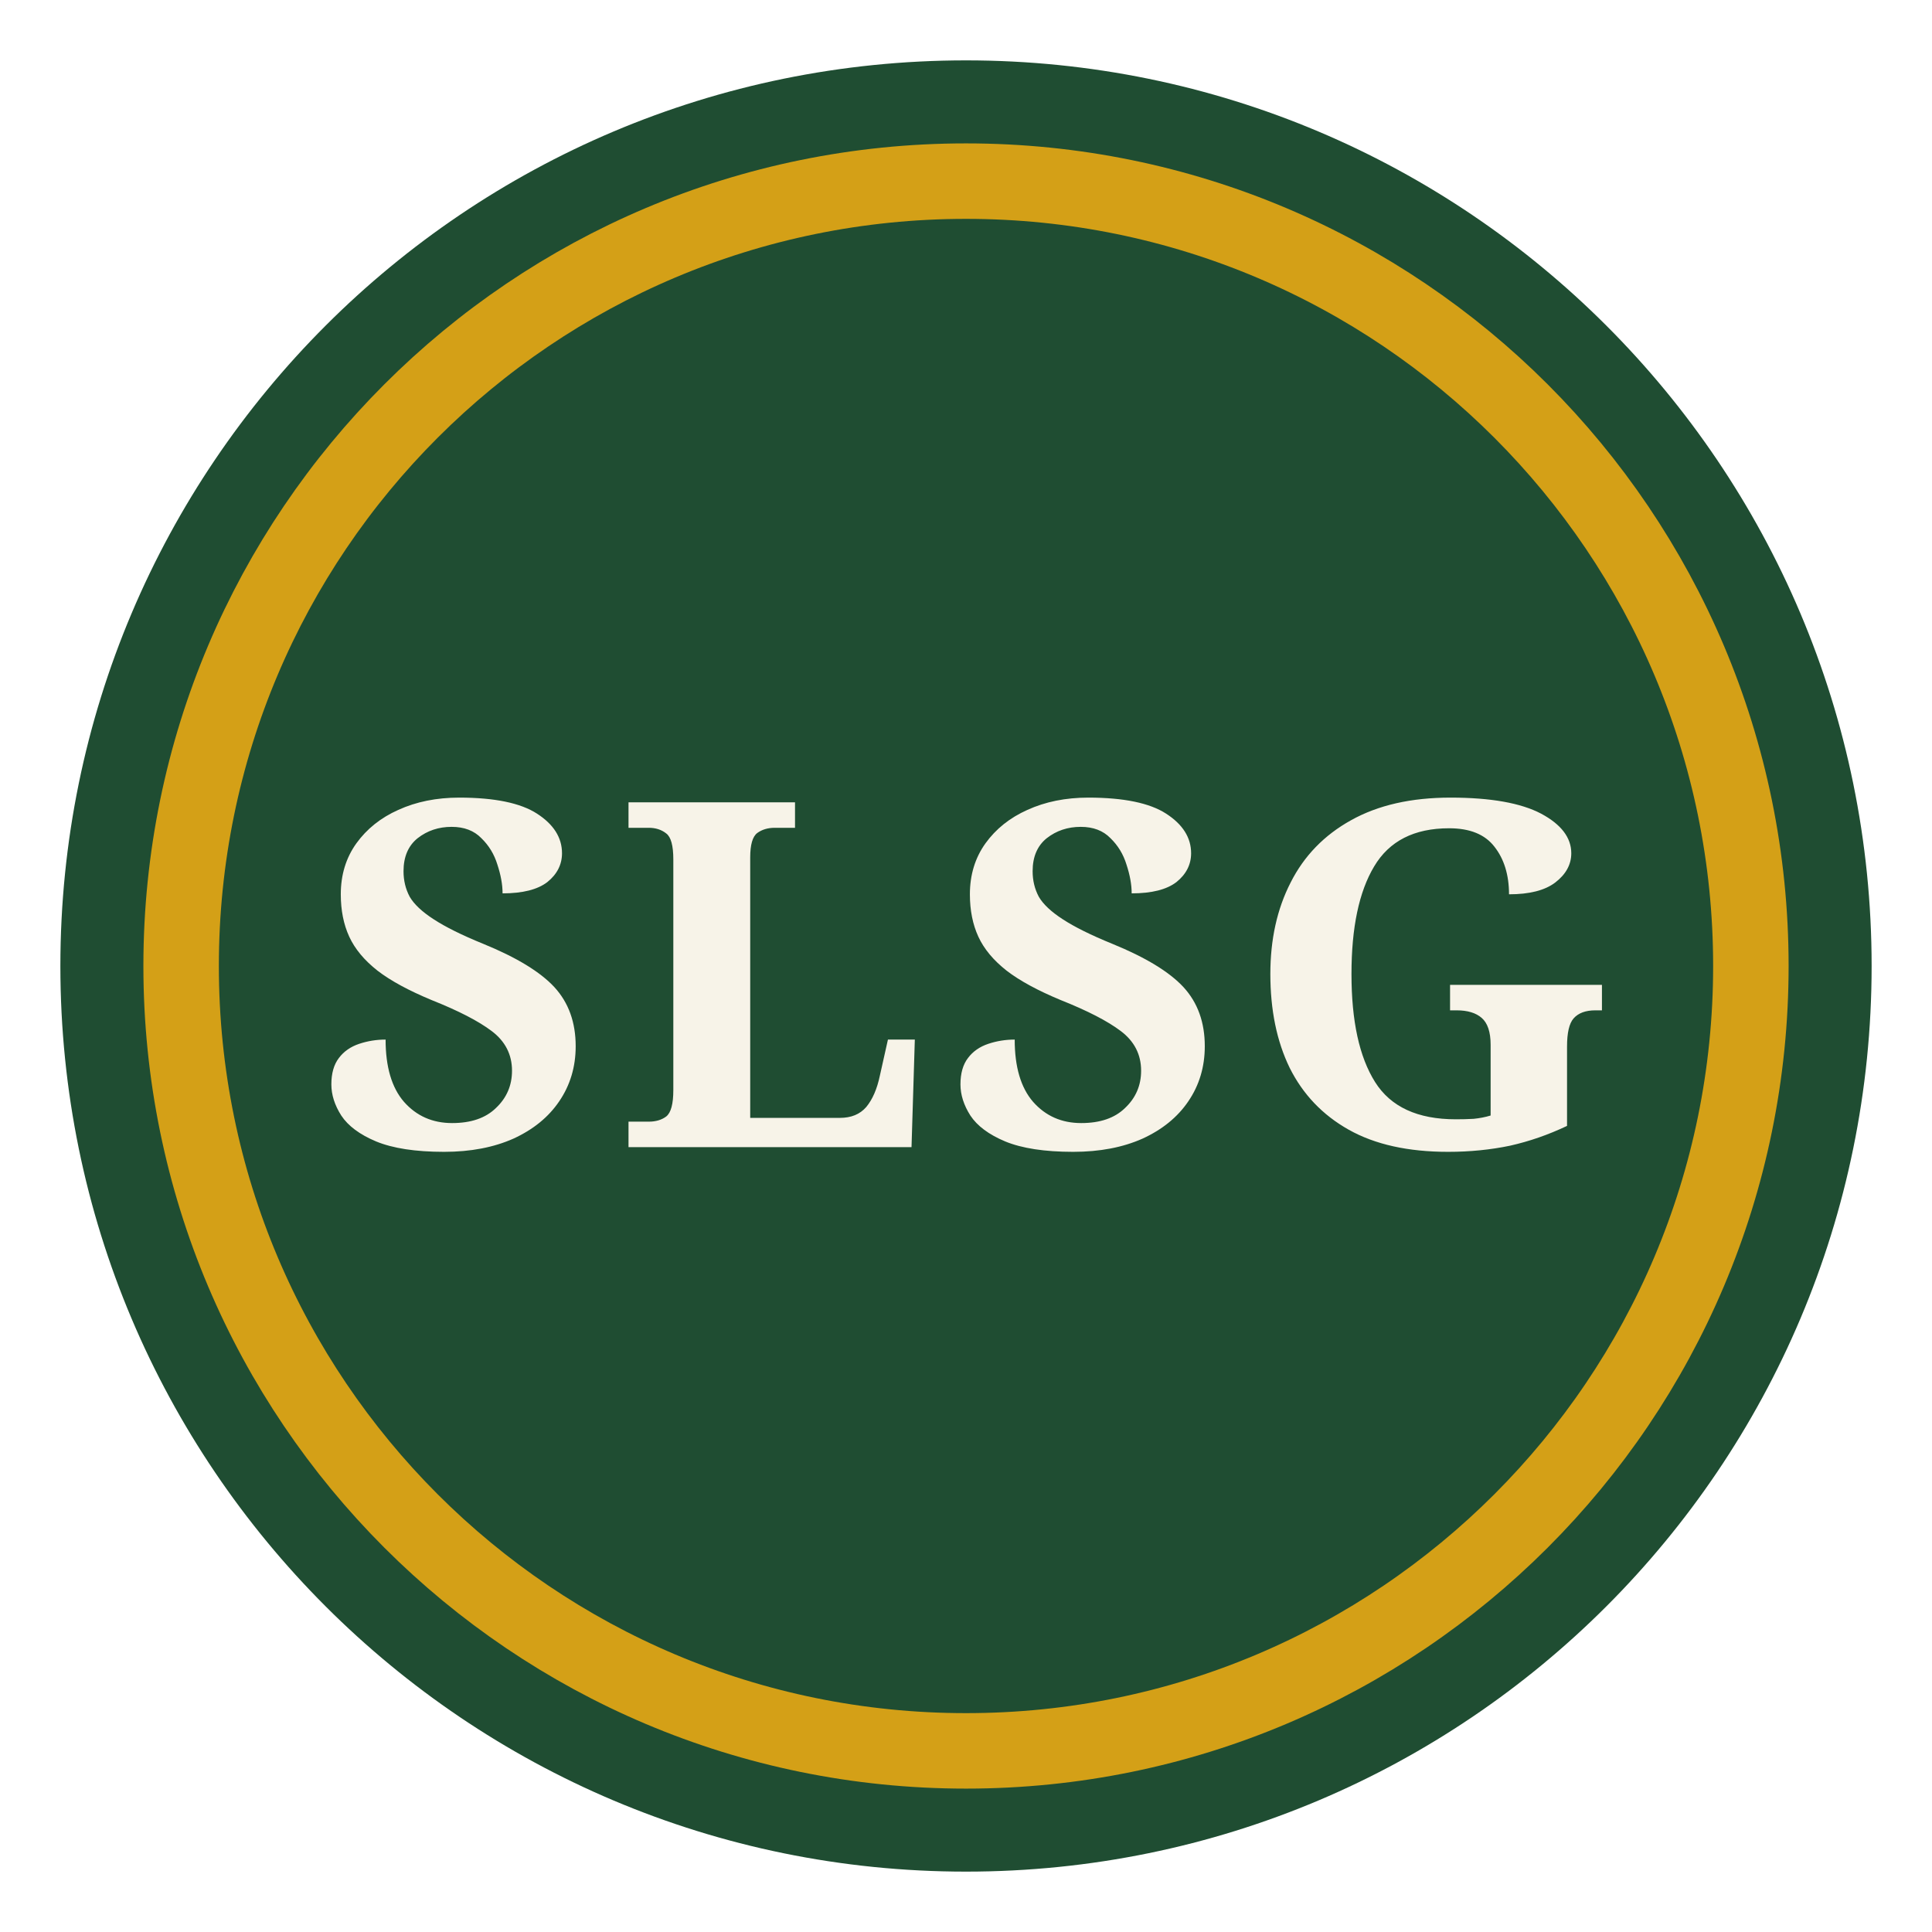
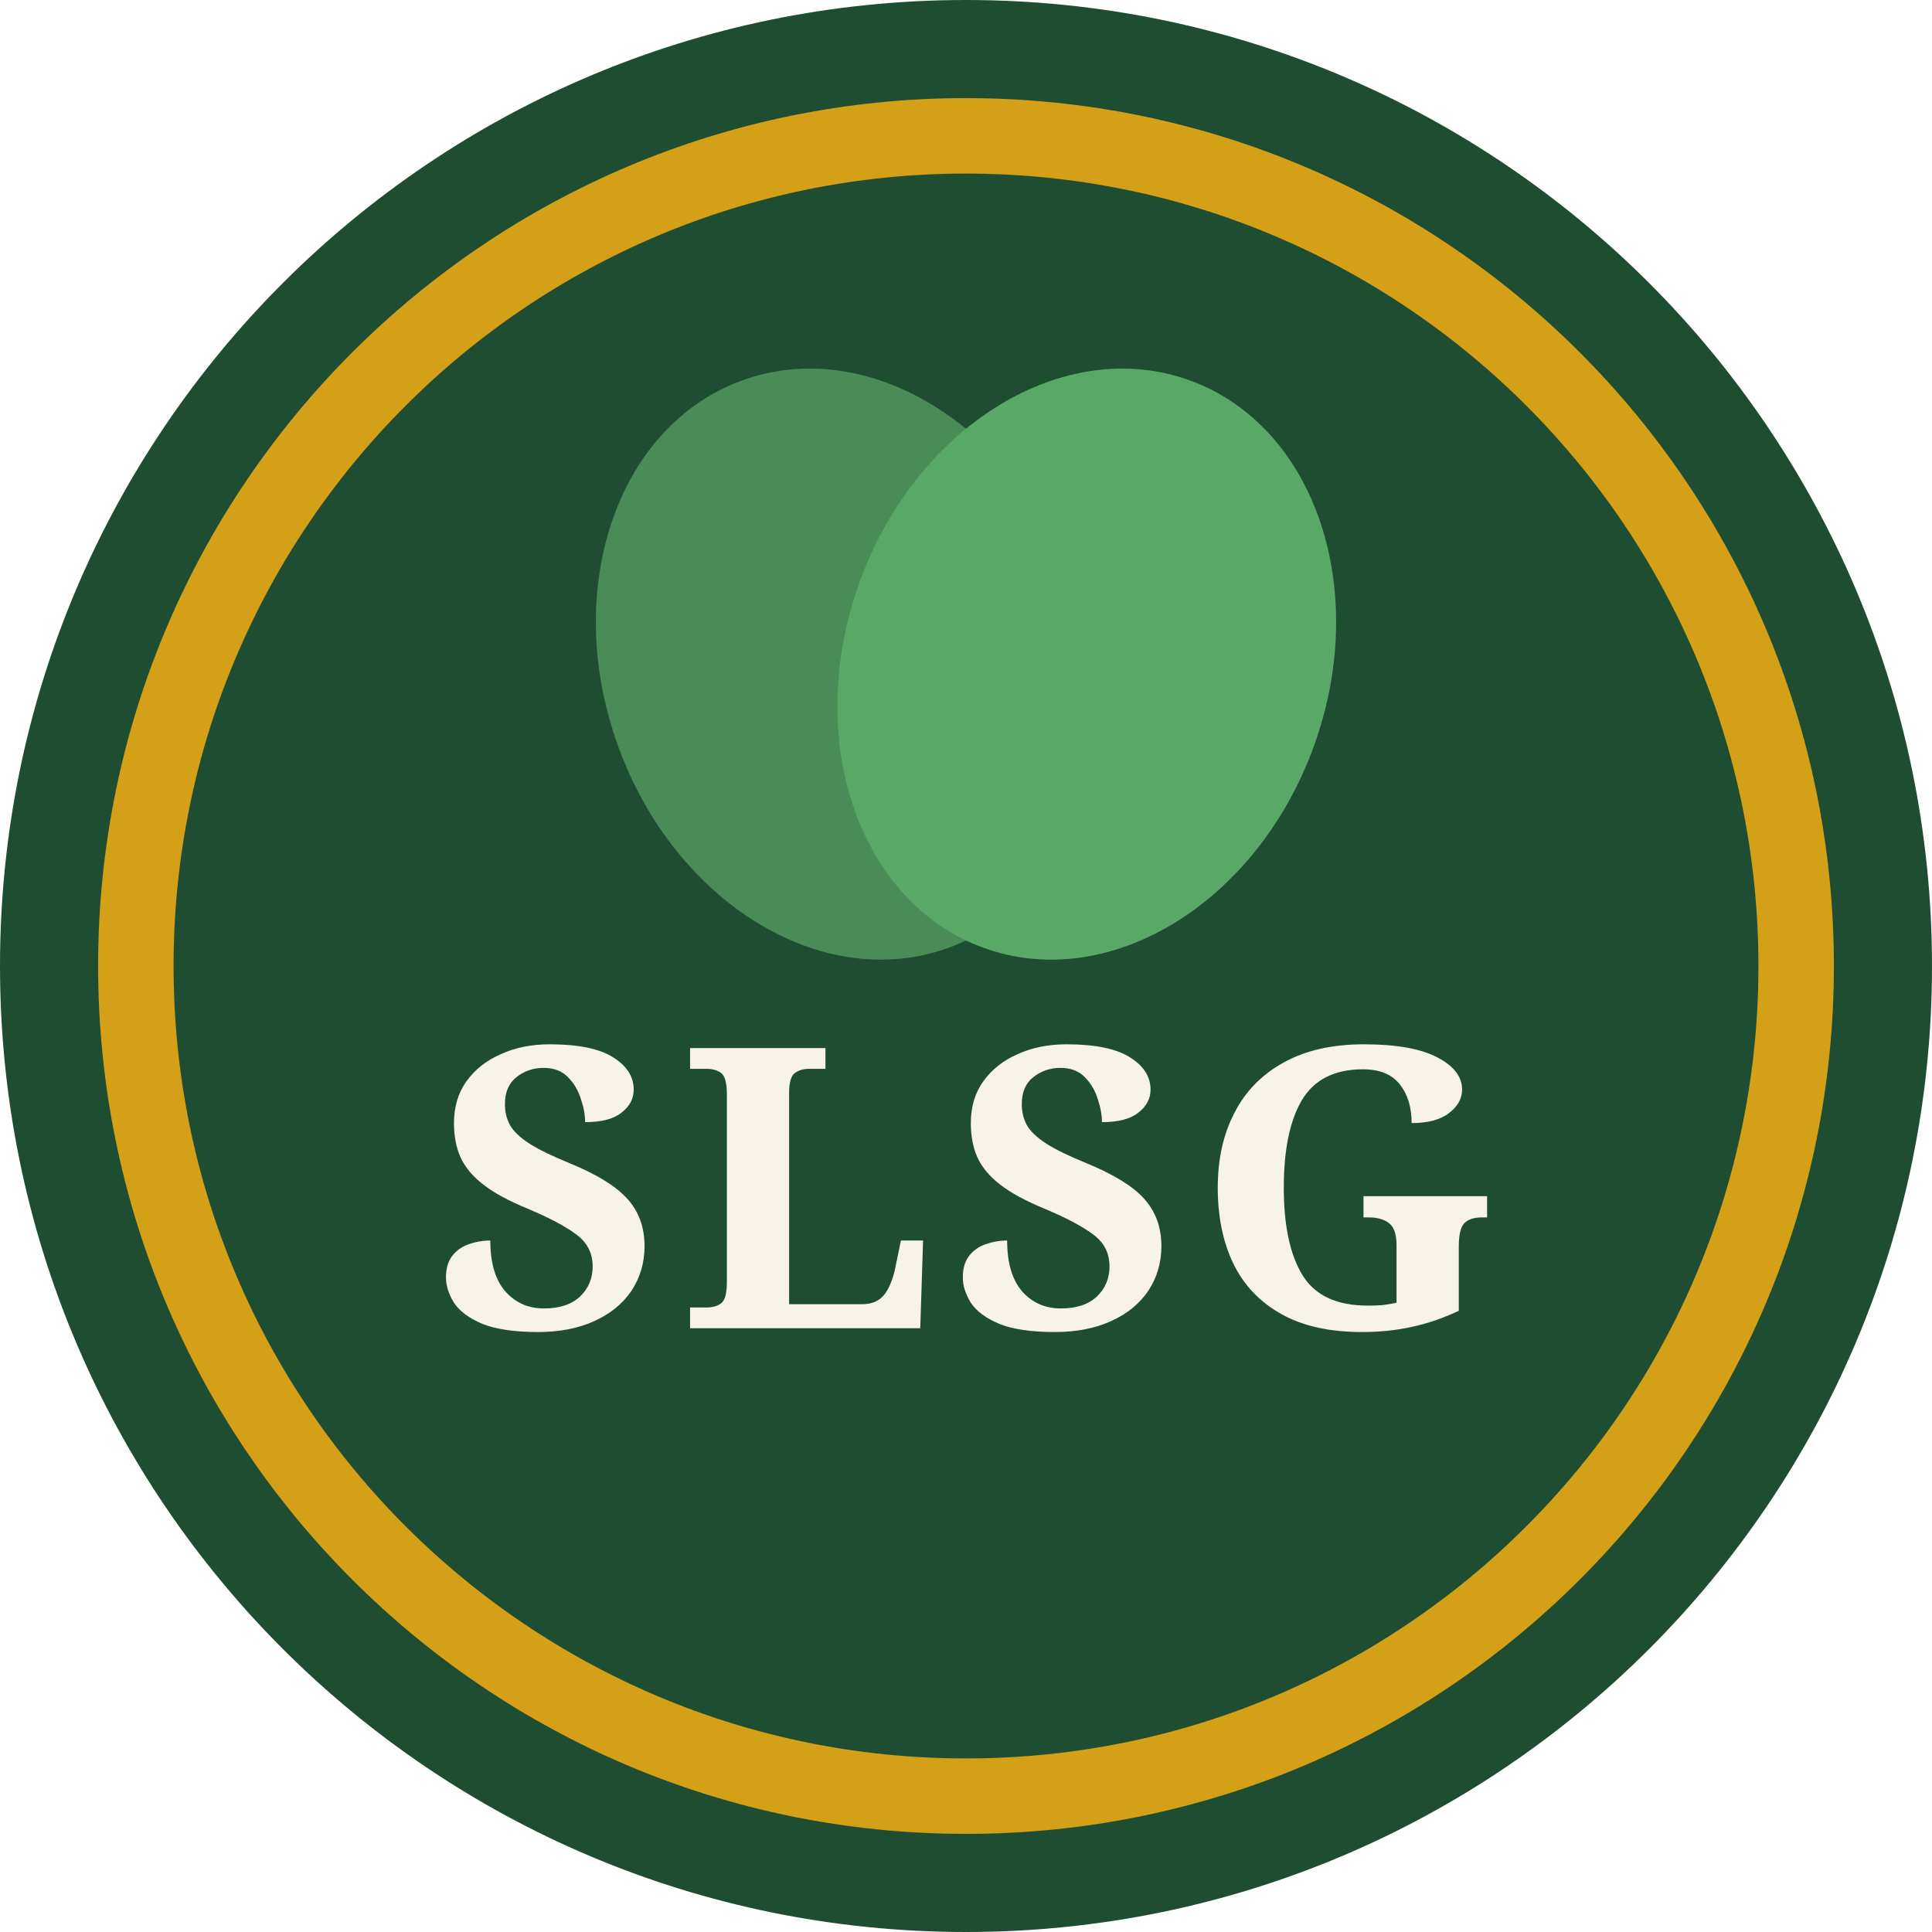
- <svg xmlns="http://www.w3.org/2000/svg" viewBox="0 0 64 64" role="img">
-   <circle cx="32" cy="32" r="30" fill="#1f4d32" />
-   <circle cx="32" cy="32" r="26" fill="none" stroke="#d4a017" stroke-width="2.5" />
-   <text x="32" y="38" text-anchor="middle" font-family="Georgia, serif" font-size="16" font-weight="700" fill="#f7f3e8" letter-spacing="0.5">SLSG</text>
+ <svg xmlns="http://www.w3.org/2000/svg" viewBox="0 0 64 64">
+   <circle cx="32" cy="32" r="32" fill="#1f4d32" />
+   <circle cx="32" cy="32" r="27.5" fill="none" stroke="#d4a017" stroke-width="2.5" />
+   <ellipse cx="28" cy="22" rx="8" ry="10" fill="#4a8c58" transform="rotate(-20 28 22)" />
+   <ellipse cx="36" cy="22" rx="8" ry="10" fill="#5aa868" transform="rotate(20 36 22)" />
+   <text x="32" y="44" text-anchor="middle" font-family="Georgia, serif" font-size="13" font-weight="700" fill="#f7f3e8" letter-spacing="0.5">SLSG</text>
</svg>
